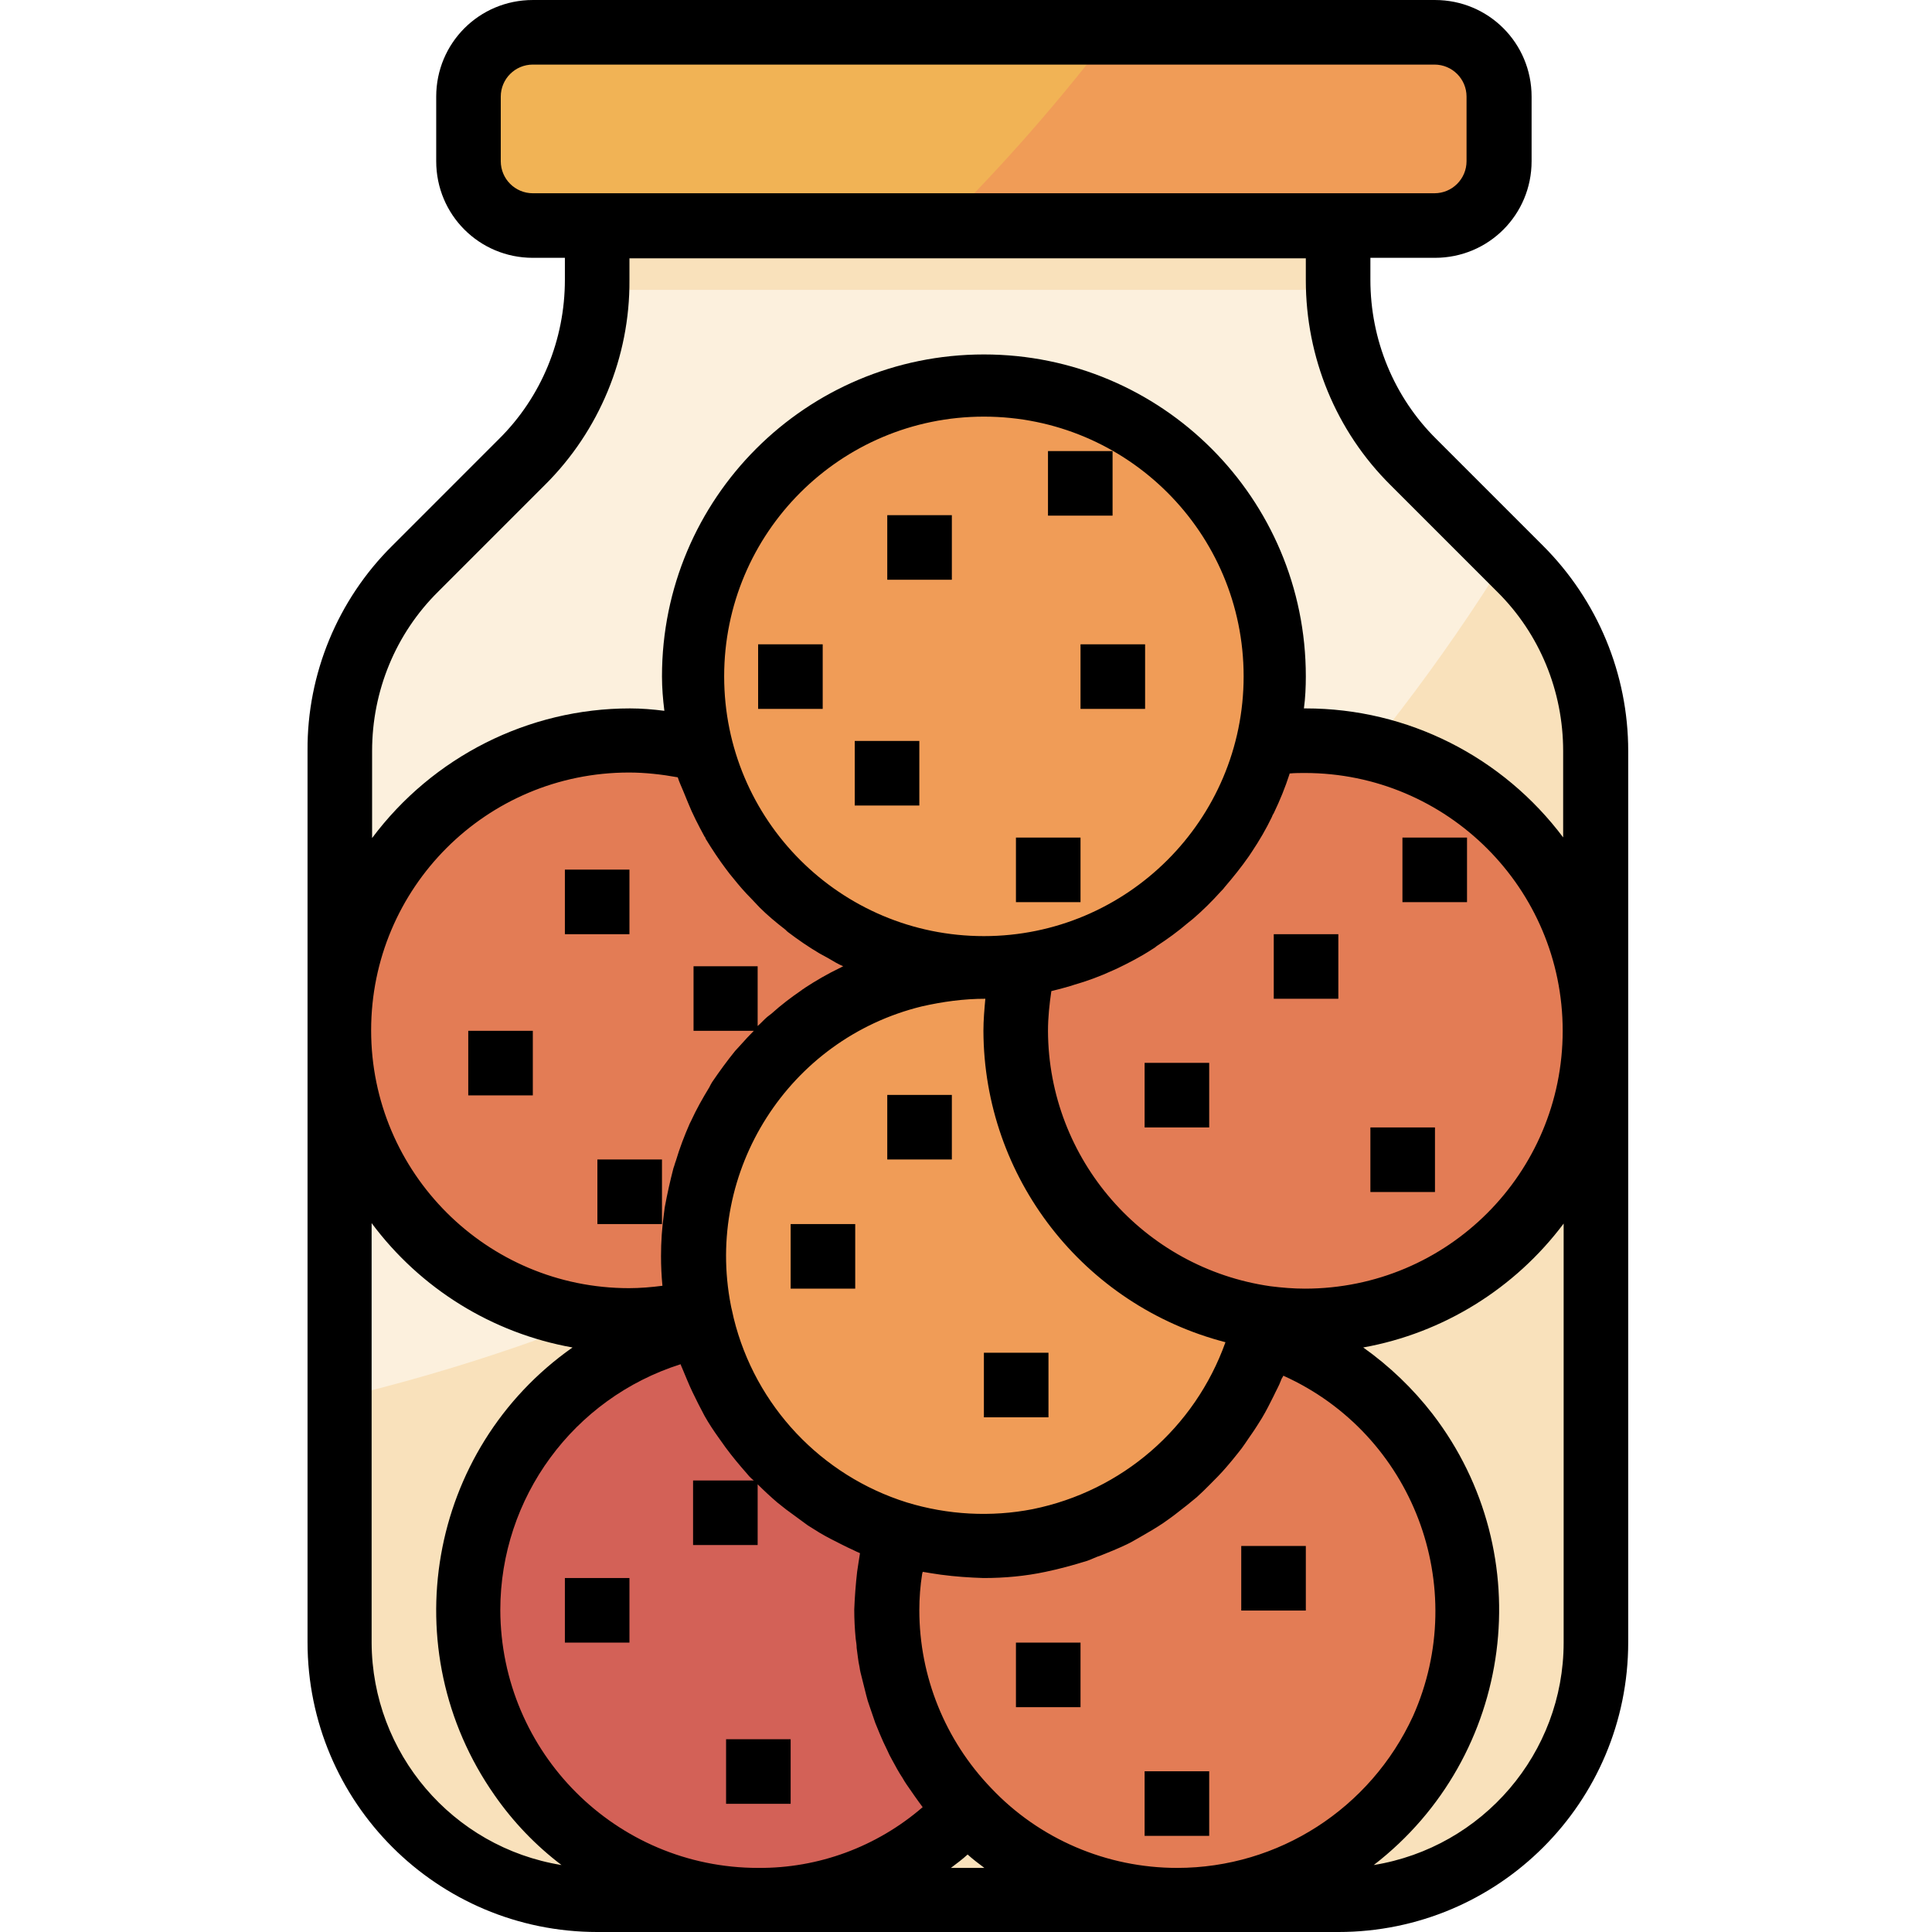
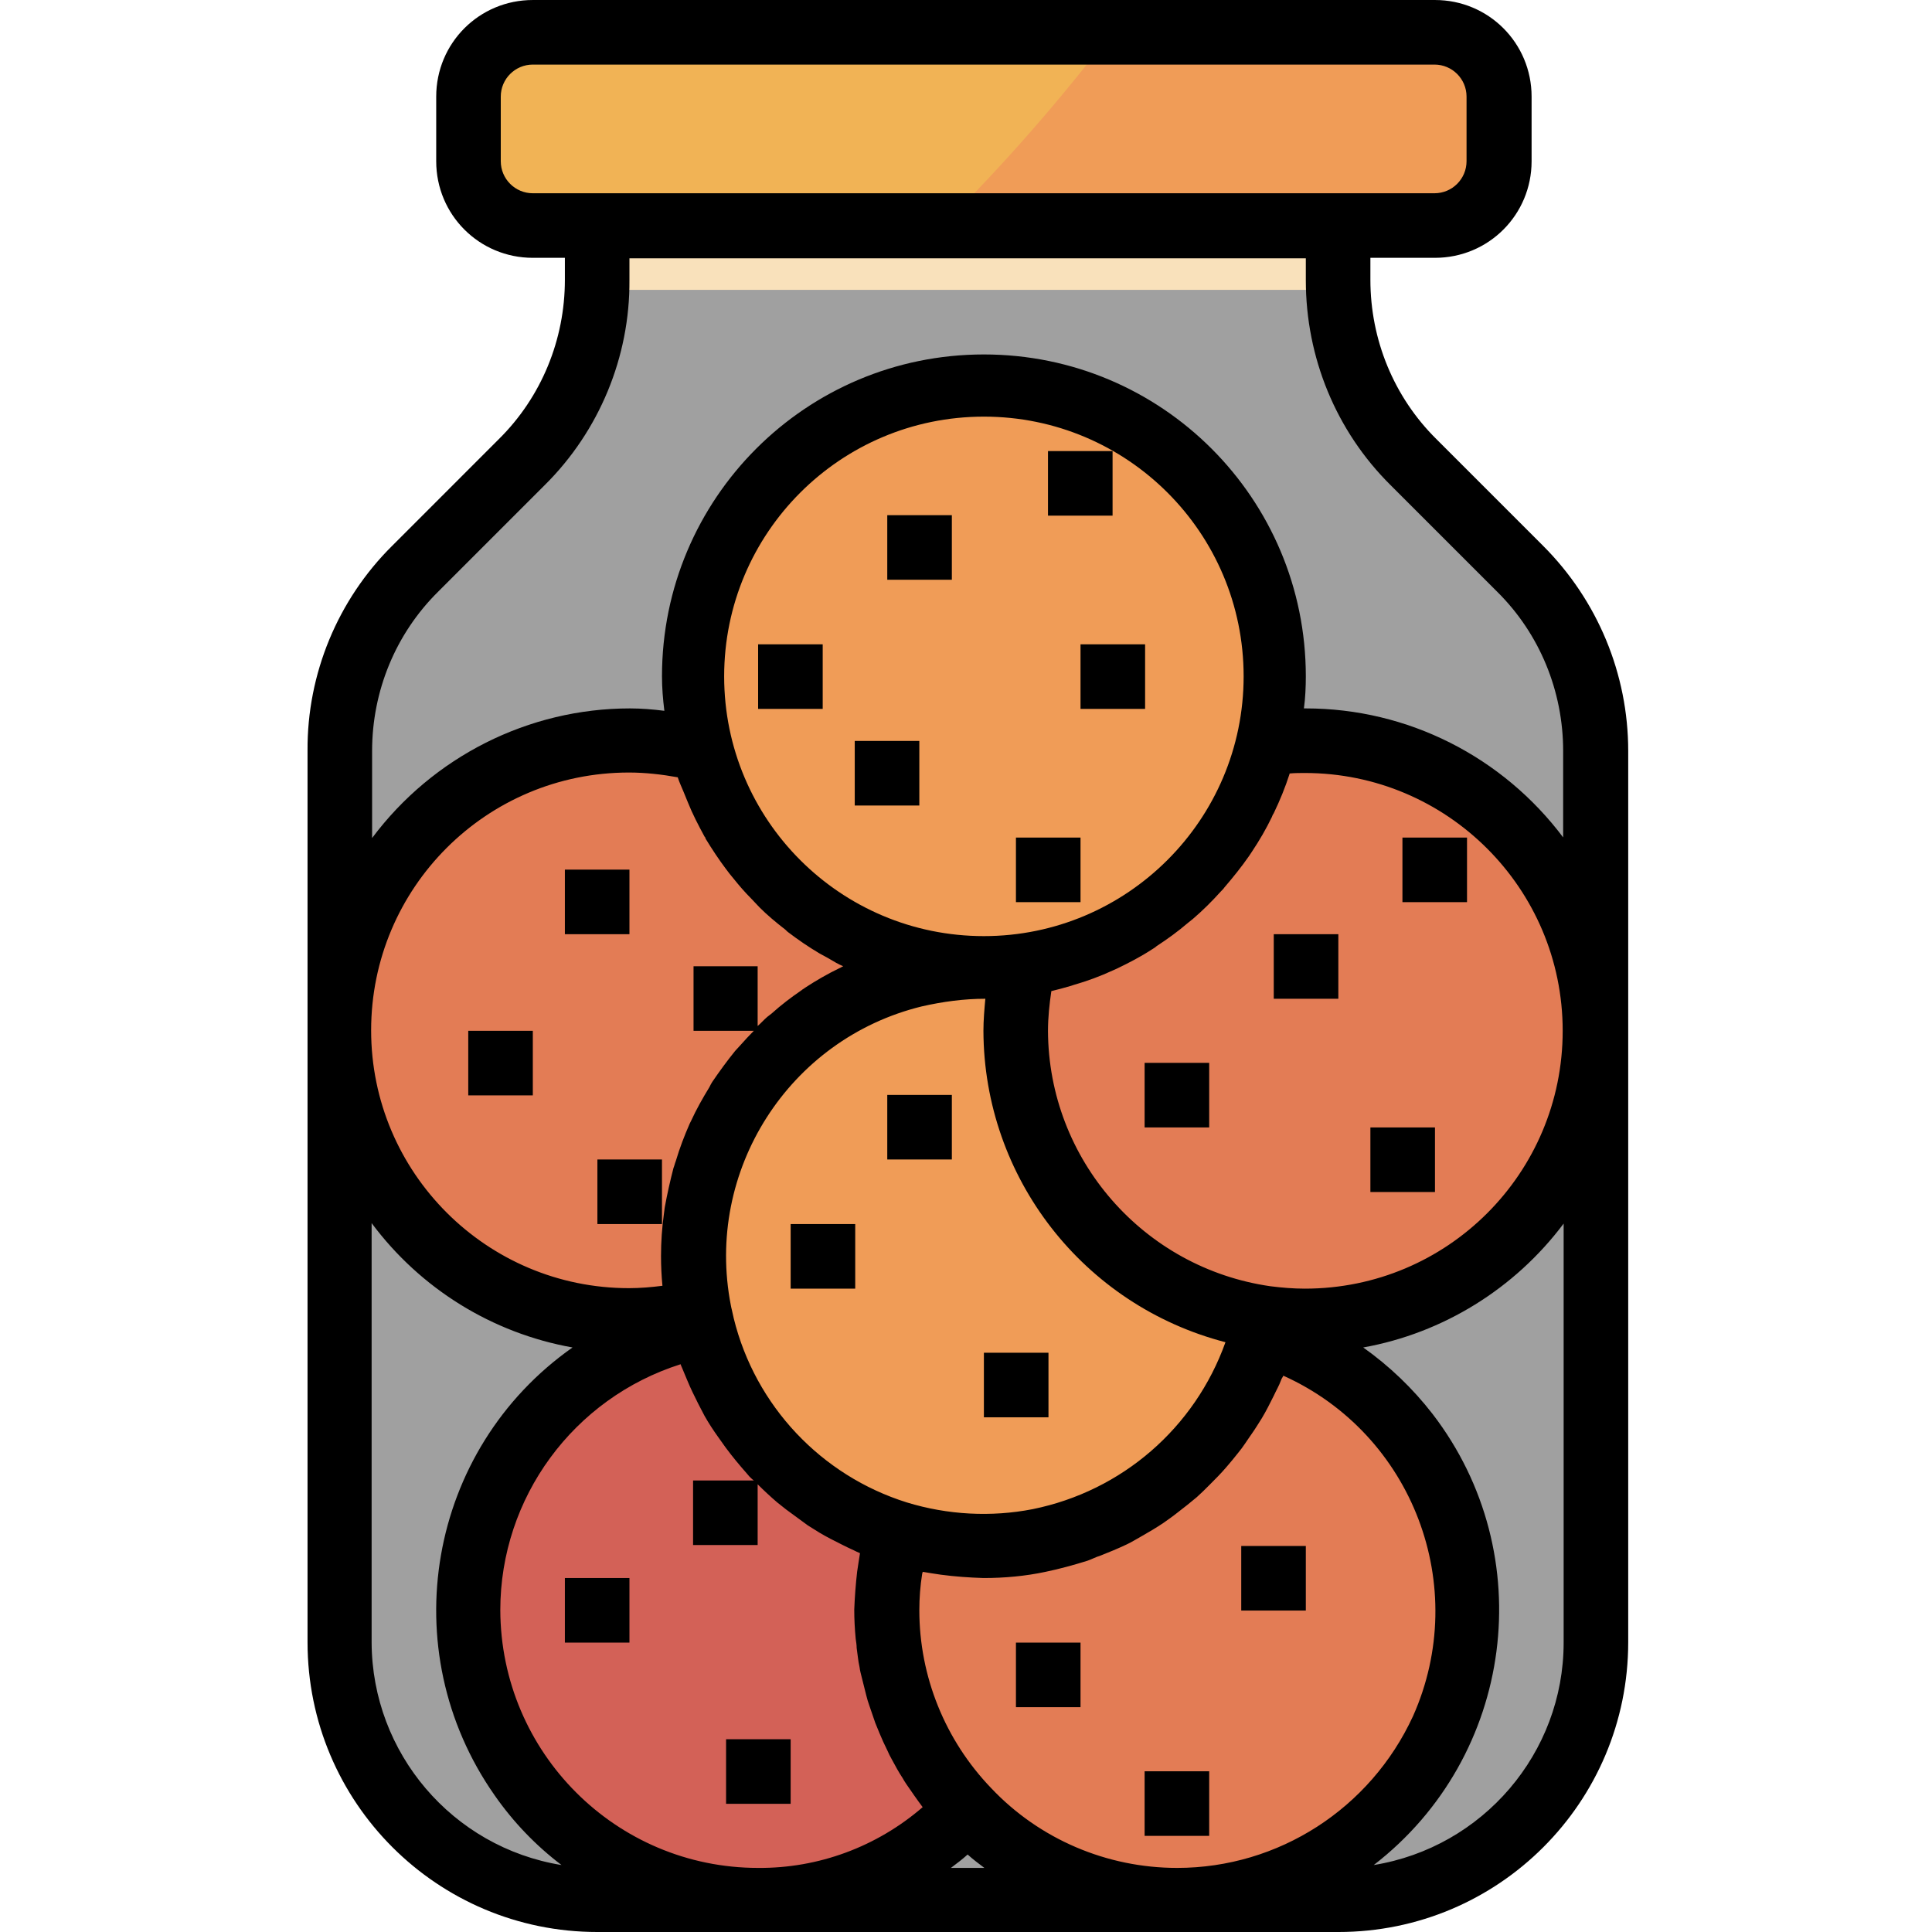
<svg xmlns="http://www.w3.org/2000/svg" height="449pt" viewBox="-71 0 449 449.558" width="449pt">
-   <path d="m67.73 29.941v35.172c0 15.918-6.344 31.164-17.586 42.406l-24.82 24.82c-11.242 11.242-17.586 26.492-17.586 42.406v207.473c0 33.059 26.824 59.992 59.992 59.992h172.41c33.059 0 59.992-26.824 59.992-59.992v-207.473c0-15.914-6.344-31.164-17.586-42.406l-24.82-24.82c-11.242-11.242-17.586-26.488-17.586-42.406v-35.172zm0 0" fill="#fcf0dd" />
+   <path d="m67.73 29.941v35.172c0 15.918-6.344 31.164-17.586 42.406l-24.82 24.82c-11.242 11.242-17.586 26.492-17.586 42.406v207.473c0 33.059 26.824 59.992 59.992 59.992h172.41c33.059 0 59.992-26.824 59.992-59.992v-207.473c0-15.914-6.344-31.164-17.586-42.406l-24.82-24.82c-11.242-11.242-17.586-26.488-17.586-42.406v-35.172zm0 0" fill="#0000005f" />
  <path d="m67.73 37.508h172.41v29.941h-172.41zm0 0" fill="#f9e1bb" />
-   <path d="m279.434 129.336c-61.109 98.727-158.832 169.184-271.695 196.008v56.875c0 33.059 26.824 59.992 59.992 59.992h172.41c33.059 0 59.992-26.824 59.992-59.992v-207.473c0-15.914-6.344-31.164-17.586-42.406zm0 0" fill="#f9e1bb" />
+   <path d="m279.434 129.336c-61.109 98.727-158.832 169.184-271.695 196.008v56.875c0 33.059 26.824 59.992 59.992 59.992h172.41c33.059 0 59.992-26.824 59.992-59.992v-207.473c0-15.914-6.344-31.164-17.586-42.406zm0 0" fill="#00000000" />
  <path d="m105.129 307.312c37.289 0 67.449 30.164 67.449 67.449 0 37.285-30.16 67.449-67.449 67.449-37.285 0-67.449-30.164-67.449-67.449 0-37.285 30.273-67.449 67.449-67.449zm0 0" fill="#d36157" />
  <path d="m202.633 307.312c37.285 0 67.449 30.164 67.449 67.449 0 37.285-30.164 67.449-67.449 67.449-37.289 0-67.453-30.164-67.453-67.449 0-37.285 30.164-67.449 67.453-67.449zm0 0" fill="#e37c55" />
  <path d="m75.188 172.41c37.289 0 67.453 30.164 67.453 67.449 0 37.289-30.164 67.453-67.453 67.453-37.285 0-67.449-30.164-67.449-67.453 0-37.285 30.164-67.449 67.449-67.449zm0 0" fill="#e37c55" />
  <path d="m157.664 224.836c37.289 0 67.449 30.164 67.449 67.449s-30.16 67.449-67.449 67.449c-37.285 0-67.449-30.164-67.449-67.449s30.164-67.449 67.449-67.449zm0 0" fill="#f09c57" />
  <path d="m232.574 172.41c37.285 0 67.449 30.164 67.449 67.449 0 37.289-30.164 67.453-67.449 67.453-37.289 0-67.453-30.164-67.453-67.453 0-37.285 30.164-67.449 67.453-67.449zm0 0" fill="#e37c55" />
  <path d="m157.664 89.934c37.289 0 67.449 30.164 67.449 67.449 0 37.289-30.16 67.453-67.449 67.453-37.285 0-67.449-30.164-67.449-67.453 0-37.285 30.164-67.449 67.449-67.449zm0 0" fill="#f09c57" />
  <path d="m52.703 7.457h209.809c8.238 0 15.027 6.68 15.027 15.027v15.023c0 8.238-6.68 15.027-15.027 15.027h-209.809c-8.234 0-15.023-6.68-15.023-15.027v-15.023c0-8.238 6.789-15.027 15.023-15.027zm0 0" fill="#f1b355" />
  <path d="m262.512 7.457h-75.016c-12.133 15.918-25.27 30.941-39.402 44.969h114.531c8.234 0 15.027-6.68 15.027-15.027v-14.914c-.113-8.238-6.793-15.027-15.141-15.027zm0 0" fill="#f09c57" />
  <path d="m287.781 127-24.824-24.824c-9.906-9.793-15.359-23.148-15.359-37.062v-5.121h15.027c12.465 0 22.484-10.016 22.484-22.484v-15.023c0-12.469-10.02-22.484-22.484-22.484h-209.922c-12.465 0-22.48 10.016-22.48 22.484v15.023c0 12.469 10.016 22.484 22.48 22.484h7.461v5.121c0 13.914-5.457 27.27-15.363 37.062l-24.82 24.824c-12.688 12.574-19.812 29.828-19.699 47.637v207.473c0 37.285 30.164 67.449 67.449 67.449h172.41c37.289 0 67.449-30.164 67.449-67.449v-207.363c0-17.918-7.121-35.059-19.809-47.746zm-235.078-82.031c-4.117 0-7.457-3.34-7.457-7.461v-15.023c0-4.121 3.34-7.457 7.457-7.457h209.809c4.121 0 7.461 3.336 7.461 7.457v15.023c0 4.121-3.34 7.461-7.461 7.461zm90.492 189.215c4.898-1.113 9.793-1.781 14.805-1.781-.223 2.449-.445 5.012-.445 7.457.109 34.172 23.262 63.891 56.32 72.461-7.125 19.922-24.043 34.617-44.855 38.844-9.684 1.895-19.812 1.336-29.273-1.559-19.926-6.23-35.285-22.48-40.293-42.852l-.223-1c-.113-.668-.336-1.336-.445-2.004-6.121-31.277 13.469-61.996 44.41-69.566zm29.383 5.676c0-3.113.336-6.23.781-9.238 1.445-.332 3.004-.777 4.562-1.223l.668-.223c3.117-.891 6.121-2.004 9.016-3.34l1-.445c2.785-1.336 5.566-2.781 8.129-4.453.332-.223.777-.445 1.109-.777 2.562-1.668 5.012-3.449 7.348-5.453l1.113-.891c2.336-2.004 4.453-4.117 6.457-6.344.332-.336.668-.668.891-1.004 2.004-2.336 3.895-4.676 5.676-7.234.223-.332.445-.668.668-1 1.781-2.672 3.34-5.344 4.676-8.125.109-.336.223-.559.441-.891 1.449-3.008 2.672-6.012 3.676-9.129v-.109c1.223-.113 2.449-.113 3.562-.113 33.055 0 59.992 26.824 59.992 59.992 0 33.172-26.824 59.996-59.992 59.996-2.672 0-5.344-.223-8.016-.559-29.496-4.23-51.645-29.496-51.758-59.438zm-14.914-22.035c-33.391 0-60.438-27.047-60.438-60.441 0-33.391 27.047-60.438 60.438-60.438 33.391 0 60.438 27.047 60.438 60.438 0 33.395-27.156 60.441-60.438 60.441zm-59.992-15.586c.555.781 1.113 1.449 1.668 2.117 1.336 1.668 2.672 3.227 4.23 4.785.668.668 1.227 1.336 1.895 2.004 1.777 1.781 3.781 3.449 5.785 5.008.336.223.559.559.891.781 2.34 1.781 4.785 3.449 7.234 4.895.781.445 1.449.781 2.227 1.227 1.113.668 2.227 1.336 3.34 1.781-.336.109-.555.332-.891.445-2.781 1.336-5.453 2.895-8.016 4.562-.223.223-.555.332-.777.555-2.449 1.672-4.785 3.453-7.012 5.457-.336.223-.668.555-1.004.777-.777.668-1.445 1.445-2.223 2.113v-13.91h-14.918v15.023h14.027c-1.113 1.113-2.117 2.227-3.117 3.34-.445.445-.781.891-1.227 1.336-1.891 2.336-3.672 4.785-5.34 7.234-.223.336-.445.781-.668 1.227-1.559 2.559-3.008 5.117-4.23 7.789-.113.223-.223.445-.336.668-1.223 2.785-2.336 5.676-3.227 8.684-.223.555-.332 1.113-.555 1.668-.781 3.004-1.449 6.012-2.004 9.016-.113.559-.113 1.113-.223 1.672-.445 3.227-.668 6.453-.668 9.793 0 2.336.109 4.562.332 6.902-2.559.332-5.23.555-7.789.555-33.059 0-59.996-26.824-59.996-59.992s26.828-59.992 59.996-59.992c3.781 0 7.68.445 11.352 1.113.336 1.113.891 2.223 1.336 3.336.332.781.668 1.672 1 2.449 1.113 2.785 2.449 5.344 3.898 8.016.109.109.223.223.223.445 1.559 2.559 3.117 4.898 4.785 7.121zm-82.477 179.98v-97.613c11.352 15.25 28.047 25.602 46.746 28.938-33.723 23.711-41.848 70.348-18.141 104.184 4.34 6.23 9.57 11.688 15.582 16.25-25.379-4.121-44.078-26.047-44.188-51.758zm89.934 52.426c-33.059 0-59.883-26.824-59.992-59.992 0-26.16 17.027-49.309 41.961-57.211.113.445.336.777.445 1.113.332.891.777 1.777 1.113 2.668.777 1.895 1.668 3.676 2.559 5.457.445.891 1.004 1.891 1.449 2.781 1 1.781 2.113 3.449 3.227 5.008.559.781 1.113 1.559 1.668 2.34 1.559 2.113 3.23 4.117 4.898 6.008.223.223.445.559.668.781s.668.668 1.004.891h-14.137v15.023h15.027v-14.133c1.445 1.445 3.004 2.891 4.562 4.227.668.559 1.445 1.113 2.113 1.672 1.672 1.223 3.34 2.449 5.008 3.672.891.559 1.781 1.113 2.672 1.668 1.672 1.004 3.453 1.895 5.23 2.785.891.445 1.781.891 2.785 1.336.445.223.891.445 1.445.668-.109.777-.223 1.445-.332 2.113-.113.668-.223 1.449-.336 2.227-.332 2.895-.555 5.898-.668 8.793 0 2.227.113 4.453.336 6.789.109.781.223 1.449.223 2.117.223 1.445.332 3.004.668 4.449.109.891.332 1.672.555 2.562.336 1.336.668 2.672 1.004 4.004.223.891.445 1.672.777 2.562.445 1.336.891 2.559 1.336 3.895.336.781.668 1.668 1.004 2.449.555 1.336 1.109 2.559 1.777 3.895.336.781.668 1.449 1.113 2.227.781 1.449 1.559 2.895 2.449 4.23.336.555.559 1 .891 1.445 1.227 1.781 2.449 3.562 3.785 5.344-10.684 9.238-24.266 14.246-38.289 14.137zm44.855 0c1.336-1.004 2.672-2.004 3.895-3.117 1.227 1.113 2.562 2.113 3.898 3.117zm52.648 0c-16.363 0-32.059-6.68-43.297-18.59-10.688-11.129-16.695-25.934-16.695-41.402 0-2.785.219-5.68.664-8.461 0-.113.113-.223.113-.445.668.109 1.336.223 2.004.332.668.113 1.445.223 2.227.336 3.34.445 6.566.668 9.906.777h.109c4.785 0 9.684-.445 14.359-1.445 3.227-.668 6.457-1.559 9.684-2.559 1-.336 2.004-.891 3.117-1.227 2.004-.777 4.117-1.668 6.008-2.559 1.227-.559 2.227-1.227 3.453-1.895 1.781-1 3.449-2 5.117-3.113 1.113-.781 2.227-1.559 3.34-2.449 1.449-1.113 3.008-2.34 4.453-3.562 1-.891 2.004-1.891 3.004-2.895 1.336-1.336 2.672-2.672 3.898-4.117.891-1.004 1.777-2.117 2.668-3.227 1.227-1.449 2.227-3.117 3.34-4.676.781-1.113 1.449-2.227 2.227-3.453 1.004-1.668 1.895-3.449 2.781-5.23.559-1.223 1.227-2.336 1.672-3.562.109-.445.445-.777.555-1.113 30.164 13.582 43.633 49.086 30.164 79.25-9.906 21.48-31.277 35.285-54.871 35.285zm89.934-52.426c0 25.711-18.812 47.637-44.188 51.758 32.723-25.266 38.844-72.238 13.688-104.961-4.562-5.898-10.016-11.129-16.137-15.473 18.586-3.336 35.281-13.688 46.637-28.828zm0-187.215c-14.137-18.922-36.285-30.164-59.992-30.164h-.445c.332-2.445.445-5.008.445-7.457 0-41.402-33.504-74.906-74.91-74.906s-74.906 33.504-74.906 74.906c0 2.672.223 5.344.555 8.016-2.672-.336-5.34-.559-8.012-.559-23.598 0-45.859 11.242-59.996 30.164v-20.258c0-13.91 5.457-27.27 15.363-37.062l24.82-24.82c12.688-12.578 19.812-29.832 19.699-47.641v-5.117h157.387v5.117c0 17.922 7.012 35.062 19.699 47.641l24.82 24.82c9.906 9.793 15.359 23.152 15.359 37.062v20.258zm0 0" />
  <path d="m135.18 119.875h15.027v15.027h-15.027zm0 0" />
  <path d="m180.148 149.926h15.027v15.027h-15.027zm0 0" />
  <path d="m172.578 104.961h15.027v15.023h-15.027zm0 0" />
  <path d="m127.613 172.41h15.027v15.027h-15.027zm0 0" />
  <path d="m60.164 202.352h15.023v15.027h-15.023zm0 0" />
  <path d="m37.68 239.859h15.023v15.027h-15.023zm0 0" />
  <path d="m112.699 284.828h15.023v15.027h-15.023zm0 0" />
  <path d="m135.18 254.777h15.027v15.023h-15.027zm0 0" />
  <path d="m157.664 314.77h15.027v15.023h-15.027zm0 0" />
  <path d="m195.062 247.316h15.027v15.027h-15.027zm0 0" />
  <path d="m225.113 217.379h15.027v15.023h-15.027zm0 0" />
  <path d="m247.598 262.344h15.027v15.027h-15.027zm0 0" />
  <path d="m255.055 194.895h15.027v15.027h-15.027zm0 0" />
  <path d="m60.164 367.191h15.023v15.027h-15.023zm0 0" />
  <path d="m97.672 404.703h15.027v15.027h-15.027zm0 0" />
  <path d="m165.121 382.219h15.027v15.027h-15.027zm0 0" />
  <path d="m217.547 359.734h15.027v15.027h-15.027zm0 0" />
  <path d="m195.062 412.16h15.027v15.027h-15.027zm0 0" />
  <path d="m67.73 269.801h15.027v15.027h-15.027zm0 0" />
  <path d="m165.121 194.895h15.027v15.027h-15.027zm0 0" />
  <path d="m105.129 149.926h15.027v15.027h-15.027zm0 0" />
</svg>
